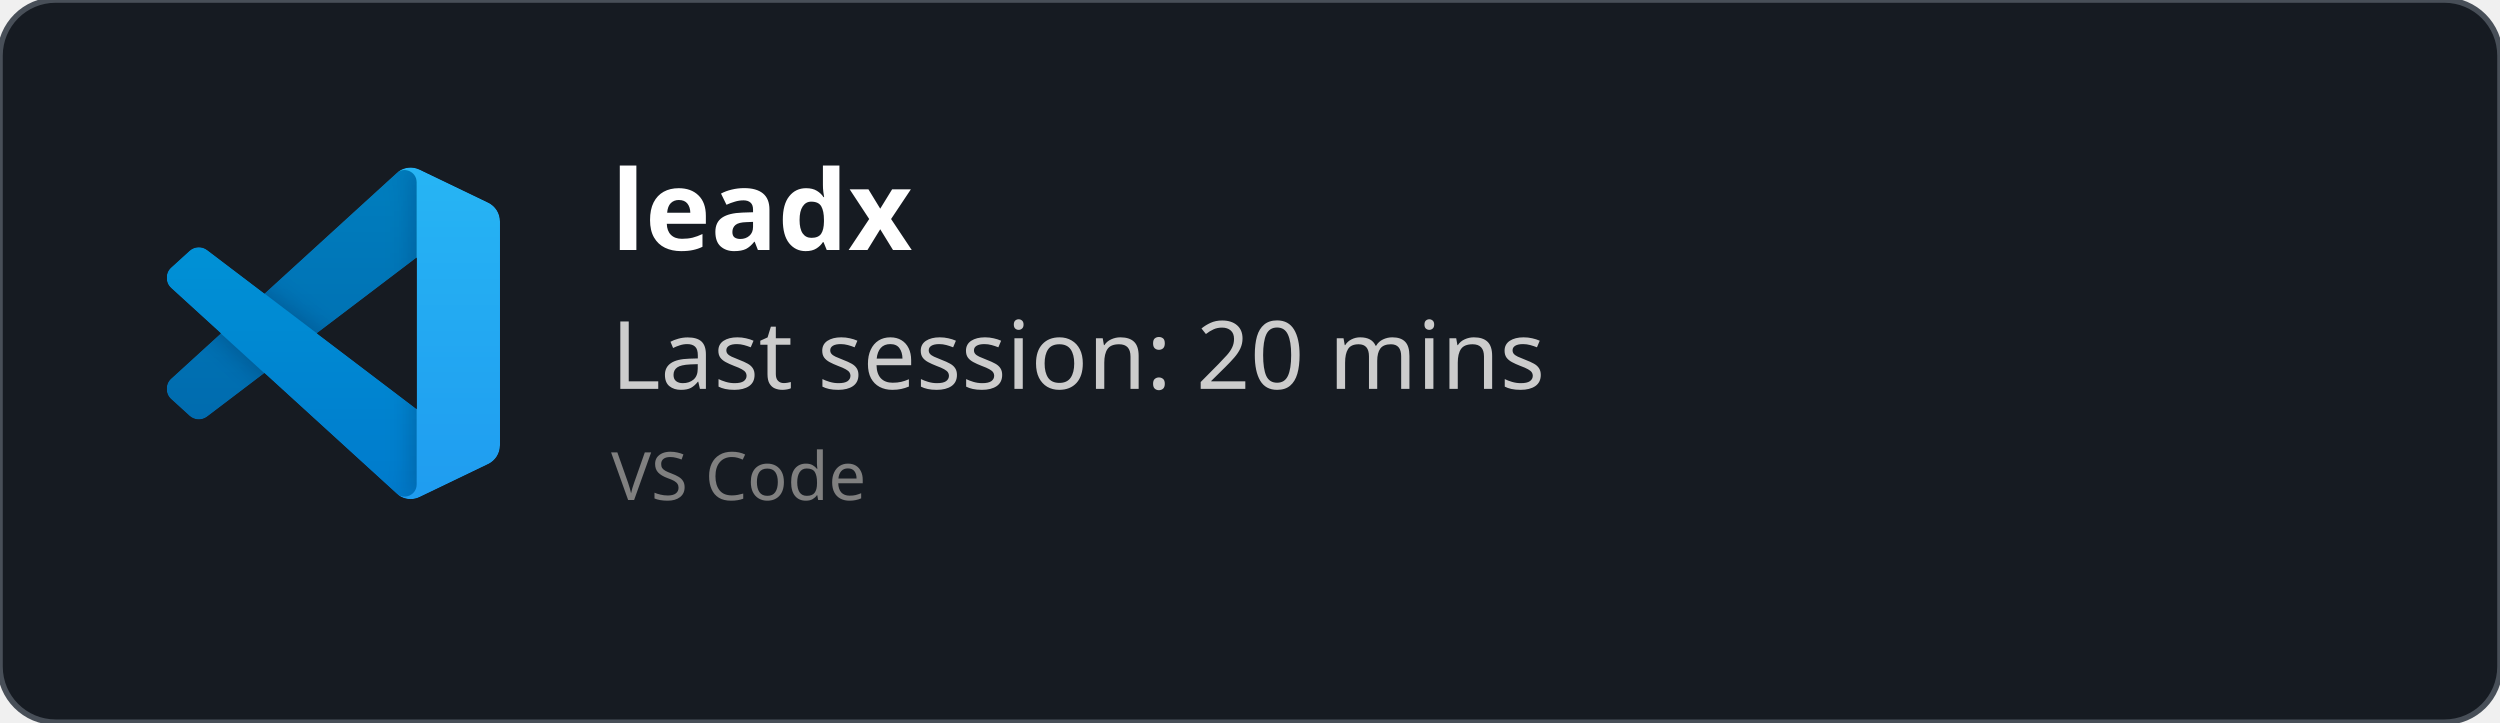
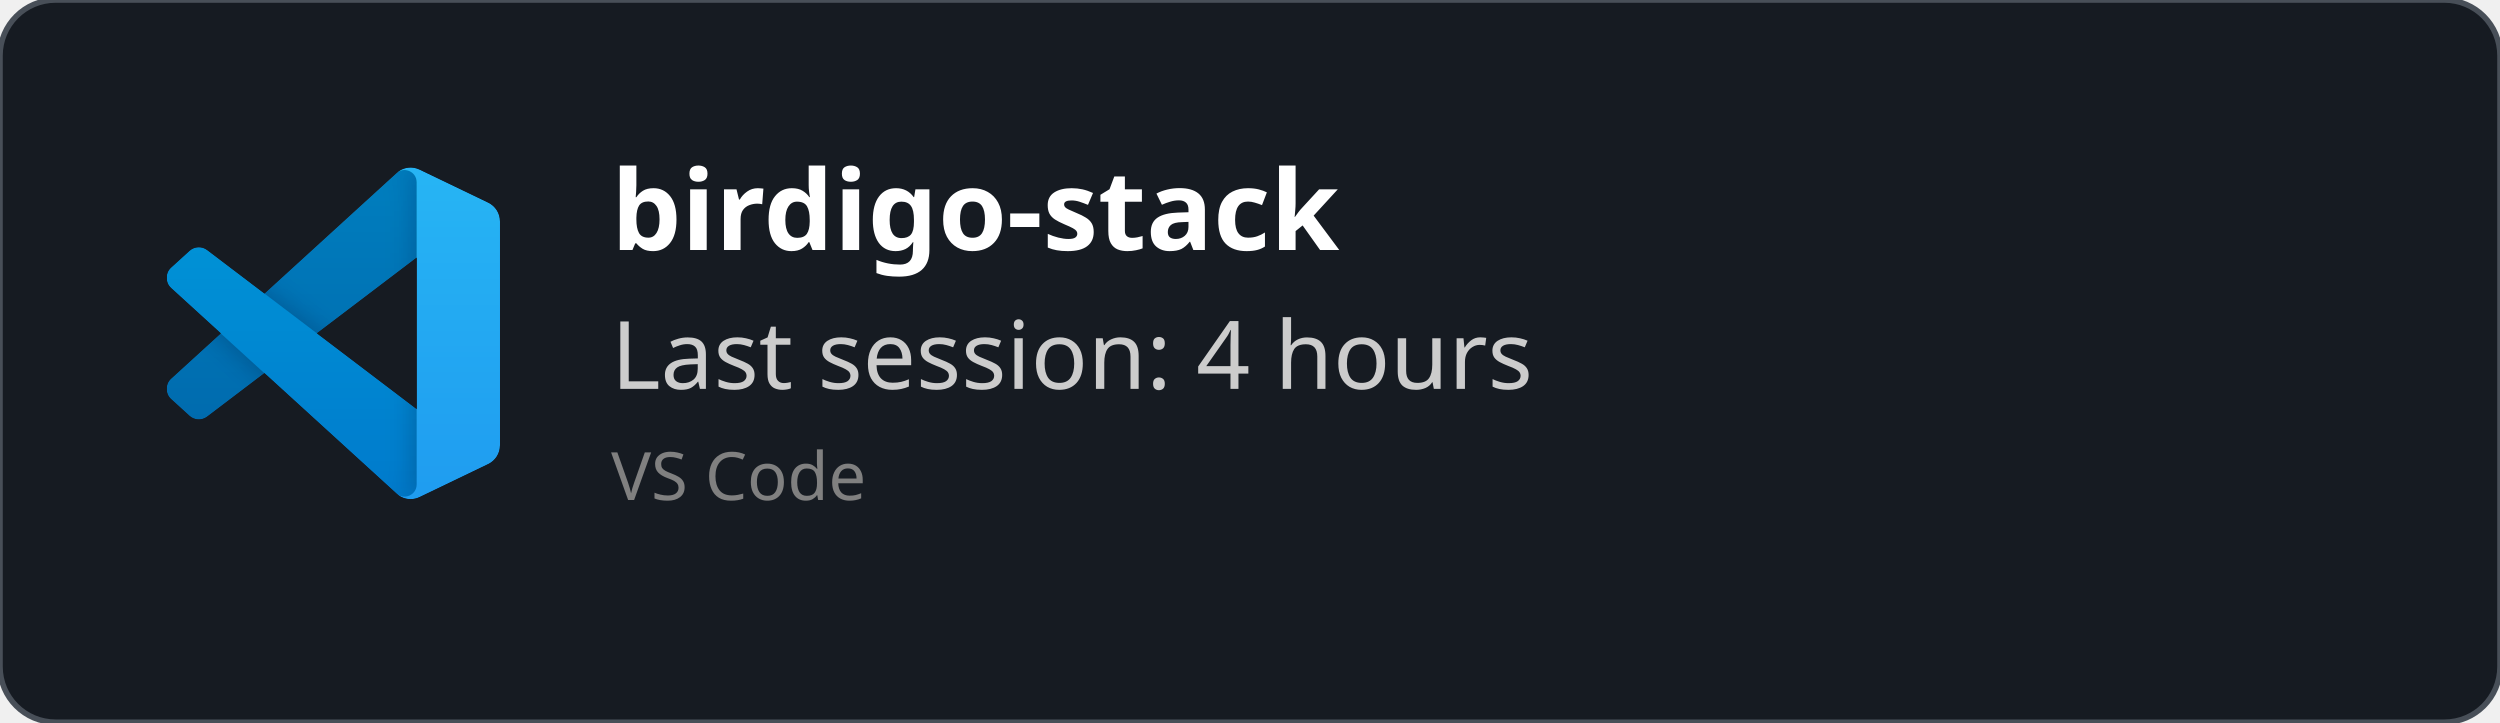
<svg xmlns="http://www.w3.org/2000/svg" width="450" height="130" viewBox="0 0 450 130" fill="none" role="img">
  <style>
    *{
        font-family: 'Segoe UI', Ubuntu, monospace
    }
    </style>
  <defs>
    <clipPath id="horizontalClip" x="20" y="20" width="500" height="200">
      <rect x="90" y="20" width="300" height="50" />
    </clipPath>
  </defs>
  <rect width="450" height="130" fill="rgba(22,27,34)" stroke="#484f58" stroke-width="1" fill-opacity="1" stroke-opacity="1" x="0" y="0" rx="10px" ry="10px">
    </rect>
  <svg width="60" height="60" x="30" y="30" viewBox="0 0 100 100" fill="none" id="vscode">
    <mask id="mask0" mask-type="alpha" maskUnits="userSpaceOnUse" x="0" y="0" width="100" height="100">
      <path fill-rule="evenodd" clip-rule="evenodd" d="M70.912 99.317C72.487 99.931 74.283 99.891 75.873 99.126L96.461 89.22C98.624 88.179 100 85.989 100 83.587V16.413C100 14.011 98.624 11.822 96.461 10.781L75.873 0.874C73.786 -0.13 71.345 0.116 69.513 1.447C69.252 1.637 69.003 1.849 68.769 2.083L29.355 38.041L12.187 25.01C10.589 23.797 8.354 23.896 6.869 25.246L1.363 30.255C-0.453 31.906 -0.455 34.763 1.359 36.417L16.247 50L1.359 63.583C-0.455 65.237 -0.453 68.094 1.363 69.745L6.869 74.754C8.354 76.104 10.589 76.204 12.187 74.99L29.355 61.959L68.769 97.917C69.392 98.541 70.125 99.01 70.912 99.317ZM75.015 27.299L45.109 50L75.015 72.701V27.299Z" fill="white" />
    </mask>
    <g mask="url(#mask0)">
      <path d="M96.461 10.796L75.857 0.876C73.472 -0.273 70.622 0.212 68.75 2.083L1.299 63.583C-0.516 65.237 -0.514 68.094 1.303 69.745L6.813 74.754C8.298 76.104 10.535 76.204 12.134 74.99L93.361 13.37C96.086 11.303 100 13.246 100 16.667V16.427C100 14.027 98.625 11.838 96.461 10.796Z" fill="#0065A9" />
      <g filter="url(#filter0_d)">
        <path d="M96.461 89.204L75.857 99.124C73.472 100.273 70.622 99.788 68.75 97.917L1.299 36.417C-0.516 34.763 -0.514 31.906 1.303 30.255L6.813 25.246C8.298 23.896 10.535 23.796 12.134 25.009L93.361 86.63C96.086 88.697 100 86.754 100 83.333V83.573C100 85.974 98.625 88.162 96.461 89.204Z" fill="#007ACC" />
      </g>
      <g filter="url(#filter1_d)">
        <path d="M75.858 99.126C73.472 100.274 70.622 99.788 68.75 97.917C71.056 100.223 75 98.59 75 95.328V4.672C75 1.41 71.056 -0.223 68.75 2.083C70.622 0.211 73.472 -0.274 75.858 0.874L96.459 10.781C98.623 11.822 100 14.011 100 16.413V83.587C100 85.989 98.623 88.179 96.459 89.22L75.858 99.126Z" fill="#1F9CF0" />
      </g>
      <g style="mix-blend-mode:overlay" opacity="0.25">
        <path fill-rule="evenodd" clip-rule="evenodd" d="M70.851 99.317C72.426 99.931 74.222 99.891 75.812 99.126L96.4 89.22C98.563 88.179 99.939 85.989 99.939 83.587V16.413C99.939 14.011 98.564 11.822 96.4 10.781L75.812 0.874C73.725 -0.13 71.284 0.116 69.453 1.447C69.191 1.637 68.942 1.849 68.708 2.083L29.294 38.041L12.126 25.01C10.528 23.796 8.293 23.896 6.809 25.246L1.302 30.255C-0.513 31.906 -0.515 34.763 1.298 36.417L16.186 50L1.298 63.583C-0.515 65.237 -0.513 68.094 1.302 69.745L6.809 74.754C8.293 76.104 10.528 76.204 12.126 74.99L29.294 61.959L68.708 97.917C69.332 98.54 70.064 99.01 70.851 99.317ZM74.954 27.299L45.048 50L74.954 72.701V27.299Z" fill="url(#paint0_linear)" />
      </g>
    </g>
    <defs>
      <filter id="filter0_d" x="-8.394" y="15.829" width="116.727" height="92.246" filterUnits="userSpaceOnUse" color-interpolation-filters="sRGB">
        <feFlood flood-opacity="0" result="BackgroundImageFix" />
        <feColorMatrix in="SourceAlpha" type="matrix" values="0 0 0 0 0 0 0 0 0 0 0 0 0 0 0 0 0 0 127 0" />
        <feOffset />
        <feGaussianBlur stdDeviation="4.167" />
        <feColorMatrix type="matrix" values="0 0 0 0 0 0 0 0 0 0 0 0 0 0 0 0 0 0 0.25 0" />
        <feBlend mode="overlay" in2="BackgroundImageFix" result="effect1_dropShadow" />
        <feBlend mode="normal" in="SourceGraphic" in2="effect1_dropShadow" result="shape" />
      </filter>
      <filter id="filter1_d" x="60.417" y="-8.076" width="47.917" height="116.151" filterUnits="userSpaceOnUse" color-interpolation-filters="sRGB">
        <feFlood flood-opacity="0" result="BackgroundImageFix" />
        <feColorMatrix in="SourceAlpha" type="matrix" values="0 0 0 0 0 0 0 0 0 0 0 0 0 0 0 0 0 0 127 0" />
        <feOffset />
        <feGaussianBlur stdDeviation="4.167" />
        <feColorMatrix type="matrix" values="0 0 0 0 0 0 0 0 0 0 0 0 0 0 0 0 0 0 0.25 0" />
        <feBlend mode="overlay" in2="BackgroundImageFix" result="effect1_dropShadow" />
        <feBlend mode="normal" in="SourceGraphic" in2="effect1_dropShadow" result="shape" />
      </filter>
      <linearGradient id="paint0_linear" x1="49.939" y1="0.258" x2="49.939" y2="99.742" gradientUnits="userSpaceOnUse">
        <stop stop-color="white" />
        <stop offset="1" stop-color="white" stop-opacity="0" />
      </linearGradient>
    </defs>
  </svg>
  <text x="110" y="45" font-size="20" clip-path="url(#horizontalClip)" font-weight="bold" font-family="Ubuntu" fill="white">
-     leadx
+     birdigo-stack
    </text>
  <text x="110" y="70" font-size="17px" font-family="Ubuntu" fill="#ccc">
-     Last session: 20 mins
+     Last session: 4 hours
    </text>
  <text x="110" y="90" font-size="12px" font-family="Ubuntu" fill="grey">
    VS Code
    </text>
</svg>
